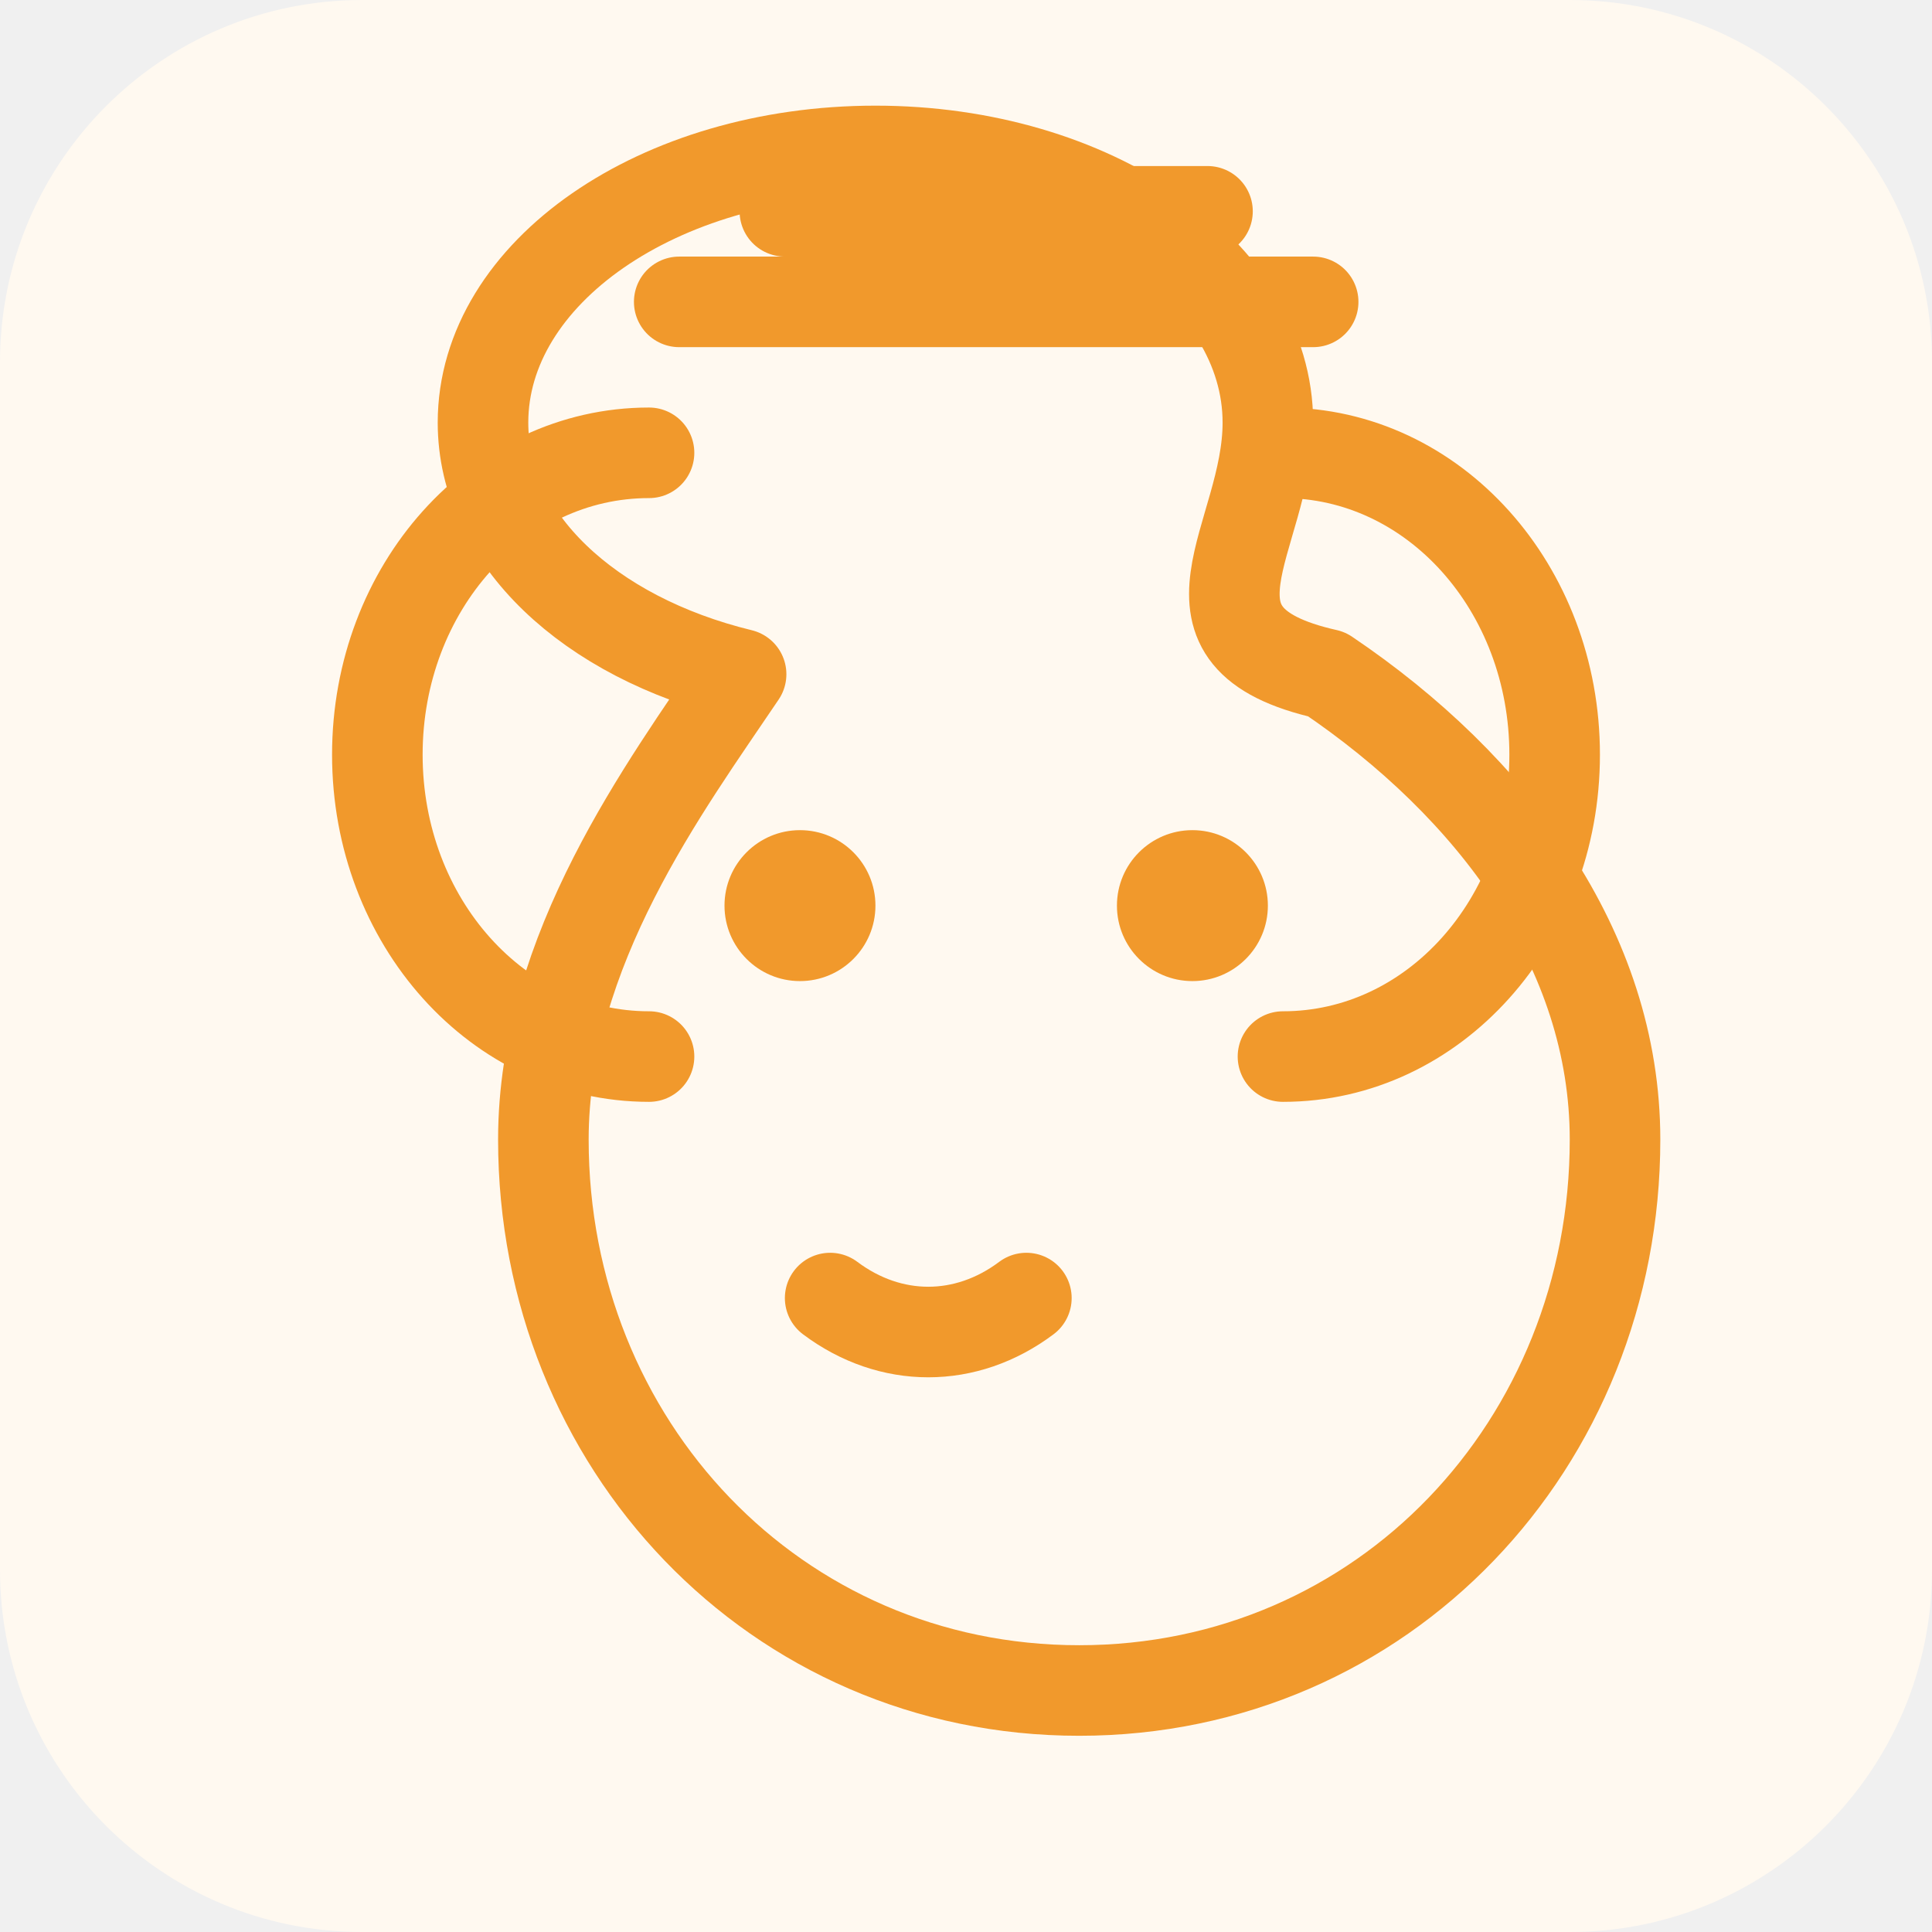
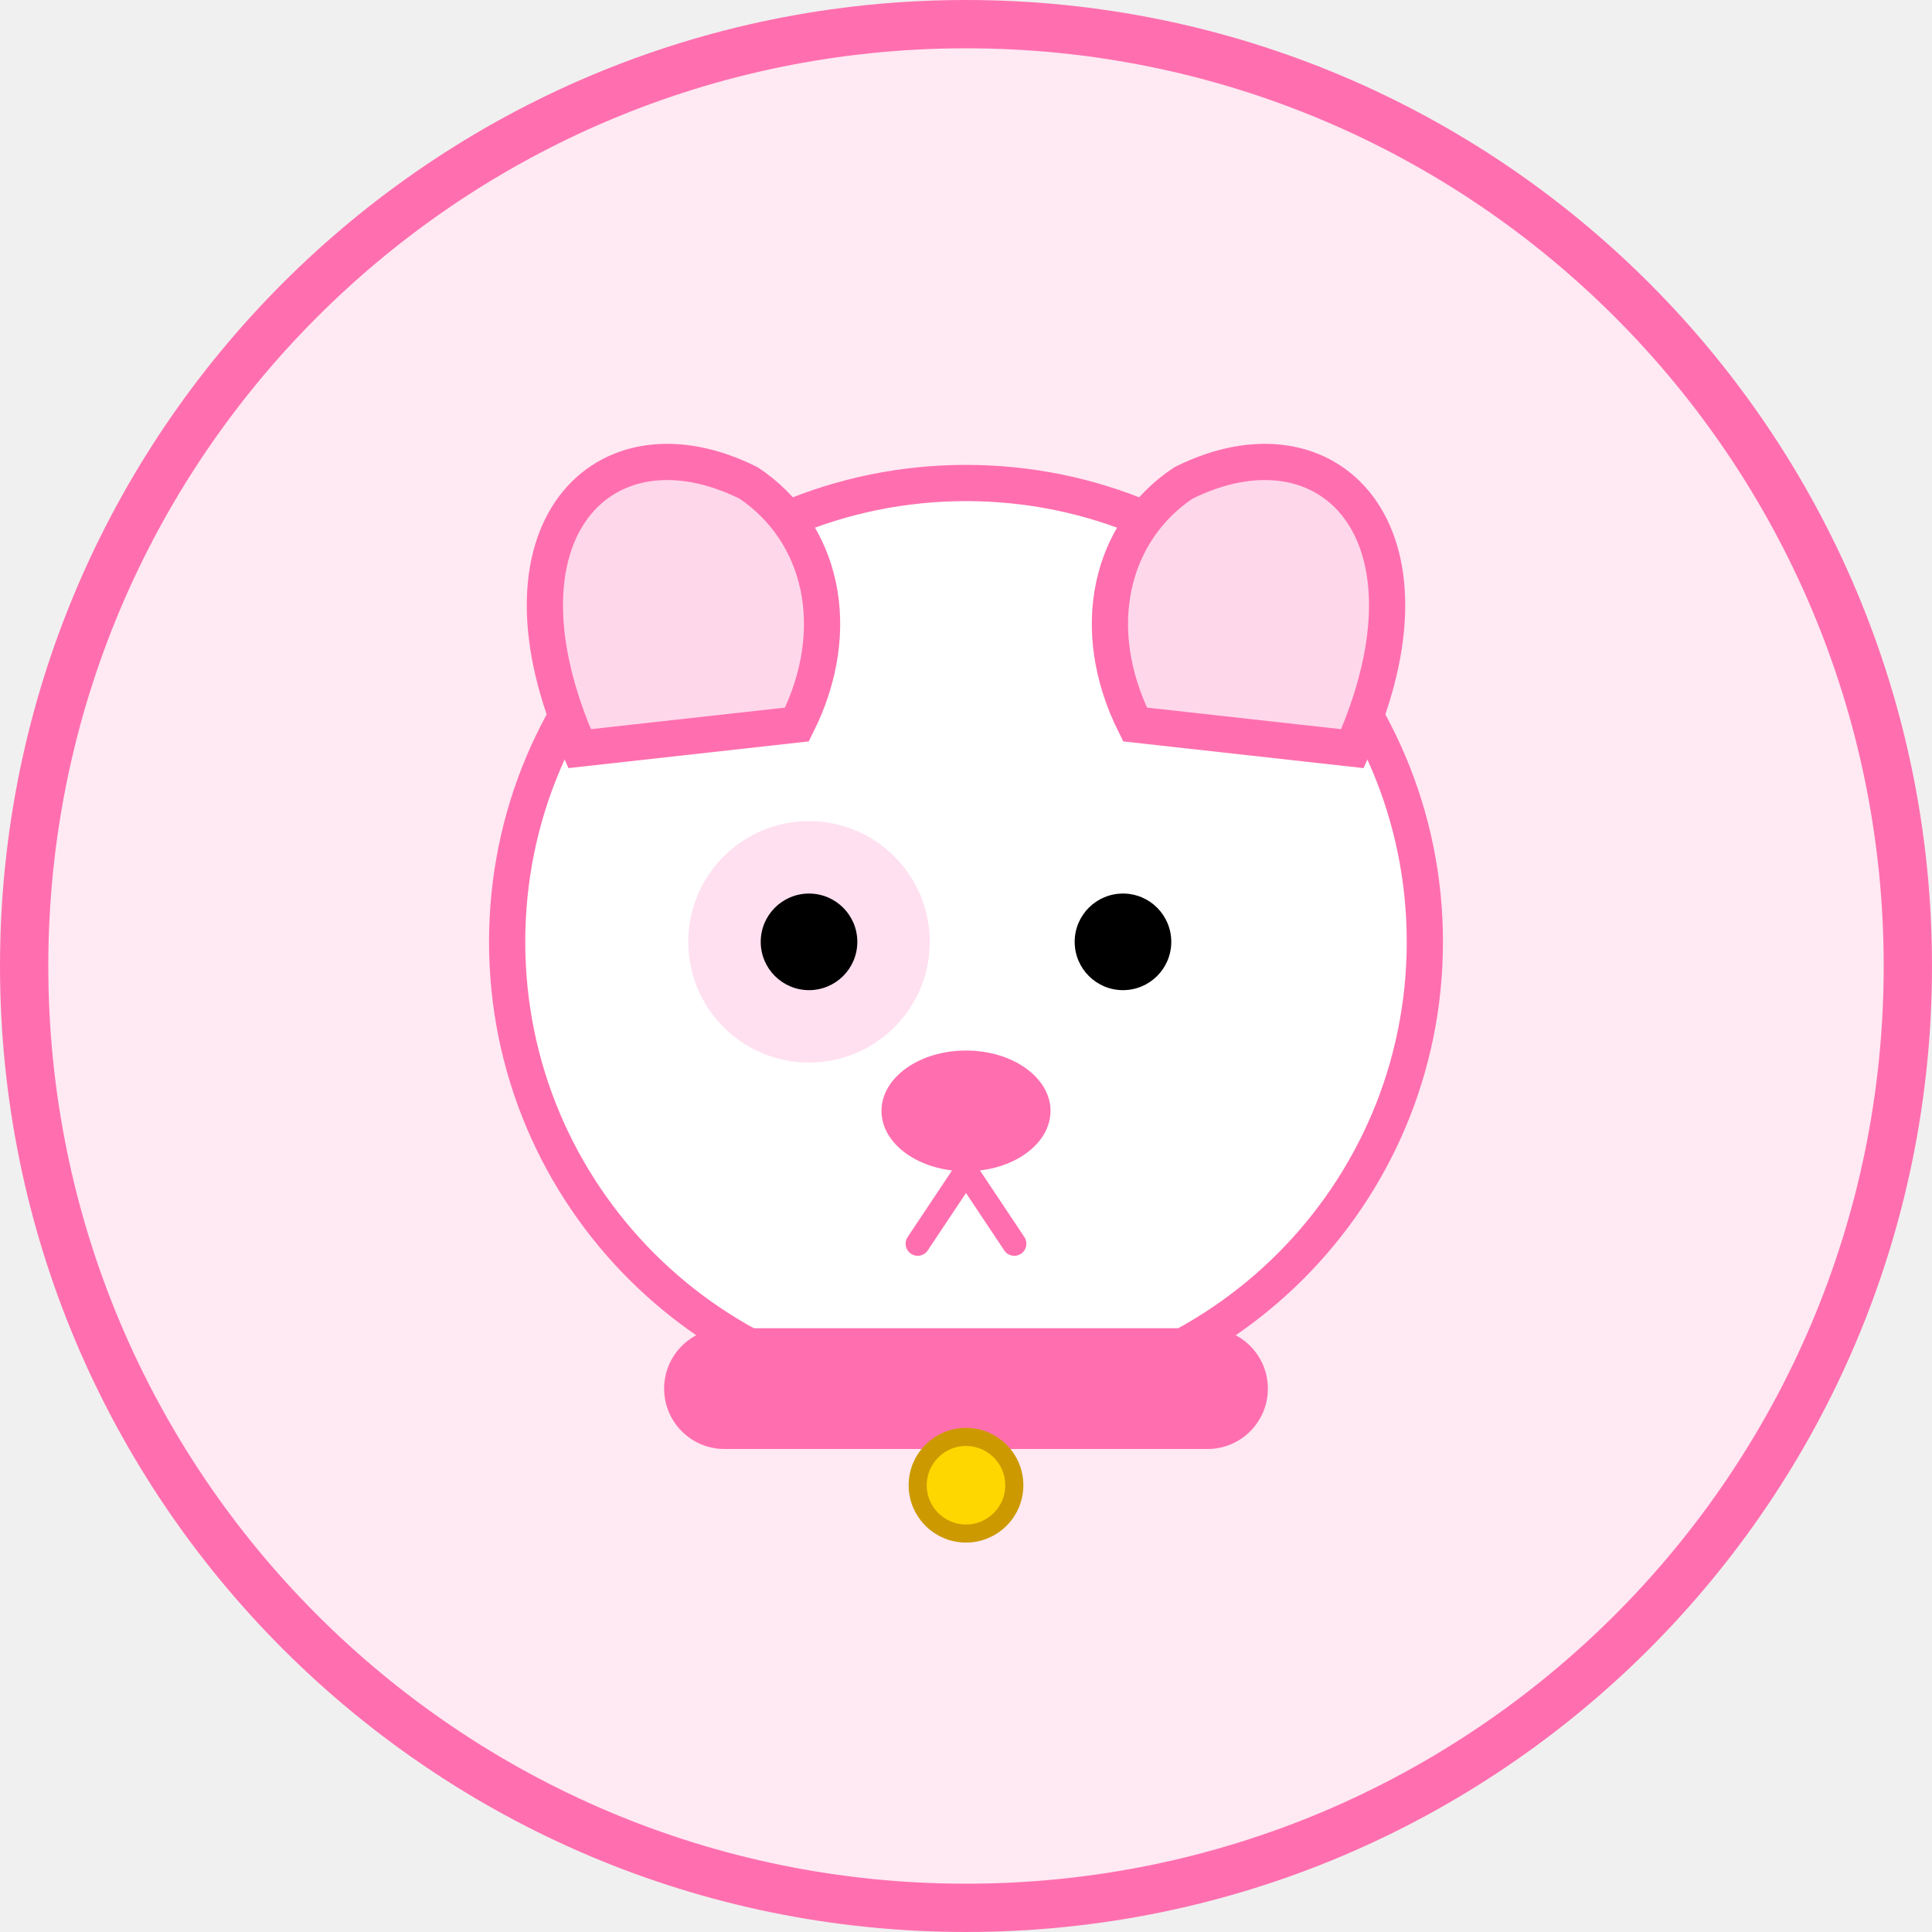
- <svg xmlns="http://www.w3.org/2000/svg" width="128" height="128" viewBox="0 0 128 128" fill="none">
-   <rect width="128" height="128" rx="24" fill="#fff9f0" />
-   <path d="M84 28c0-9.941-11.64-18-26-18s-26 8.059-26 18c0 7.665 7.02 14.22 17.1 16.67C44.106 52.086 36 62.92 36 75.5 36 95.658 51.34 112 71.5 112S107 95.658 107 75.5c0-12.58-8.106-23.414-19.1-30.83C76.98 42.22 84 35.665 84 28Z" stroke="#f1992c" stroke-width="6" stroke-linecap="round" stroke-linejoin="round" />
-   <path d="M43 70c-10 0-18-8.954-18-20s8-20 18-20" stroke="#f1992c" stroke-width="6" stroke-linecap="round" />
-   <path d="M85 30c10 0 18 8.954 18 20s-8 20-18 20" stroke="#f1992c" stroke-width="6" stroke-linecap="round" />
-   <path d="M55 86c4 3 9 3 13 0" stroke="#f1992c" stroke-width="6" stroke-linecap="round" />
-   <circle cx="53" cy="60" r="5" fill="#f1992c" />
-   <circle cx="79" cy="60" r="5" fill="#f1992c" />
-   <path d="M45 20h42" stroke="#f1992c" stroke-width="6" stroke-linecap="round" />
-   <path d="M52 14h28" stroke="#f1992c" stroke-width="6" stroke-linecap="round" />
+ <svg xmlns="http://www.w3.org/2000/svg" width="160" height="160" viewBox="0 0 160 160">
+   <circle cx="80" cy="80" r="78" fill="#FFE9F3" stroke="#FF6FAF" stroke-width="4" />
+   <circle cx="80" cy="78" r="38" fill="#FFFFFF" stroke="#FF6FAF" stroke-width="3" />
+   <path d="M48 62 C40 44 50 34 62 40 C68 44 70 52 66 60 Z" fill="#FFD7EB" stroke="#FF6FAF" stroke-width="3" />
+   <path d="M112 62 C120 44 110 34 98 40 C92 44 90 52 94 60 Z" fill="#FFD7EB" stroke="#FF6FAF" stroke-width="3" />
+   <circle cx="67" cy="78" r="10" fill="#FFE0F0" stroke="none" />
+   <circle cx="67" cy="78" r="4" fill="#000000" />
+   <circle cx="93" cy="78" r="4" fill="#000000" />
+   <ellipse cx="80" cy="92" rx="7" ry="5" fill="#FF6FAF" />
+   <path d="M80 97 L76 103 M80 97 L84 103" stroke="#FF6FAF" stroke-width="2" stroke-linecap="round" />
+   <rect x="55" y="110" width="50" height="10" rx="5" fill="#FF6FAF" />
+   <circle cx="80" cy="123" r="4" fill="#FFD700" stroke="#CC9A00" stroke-width="1.5" />
</svg>
